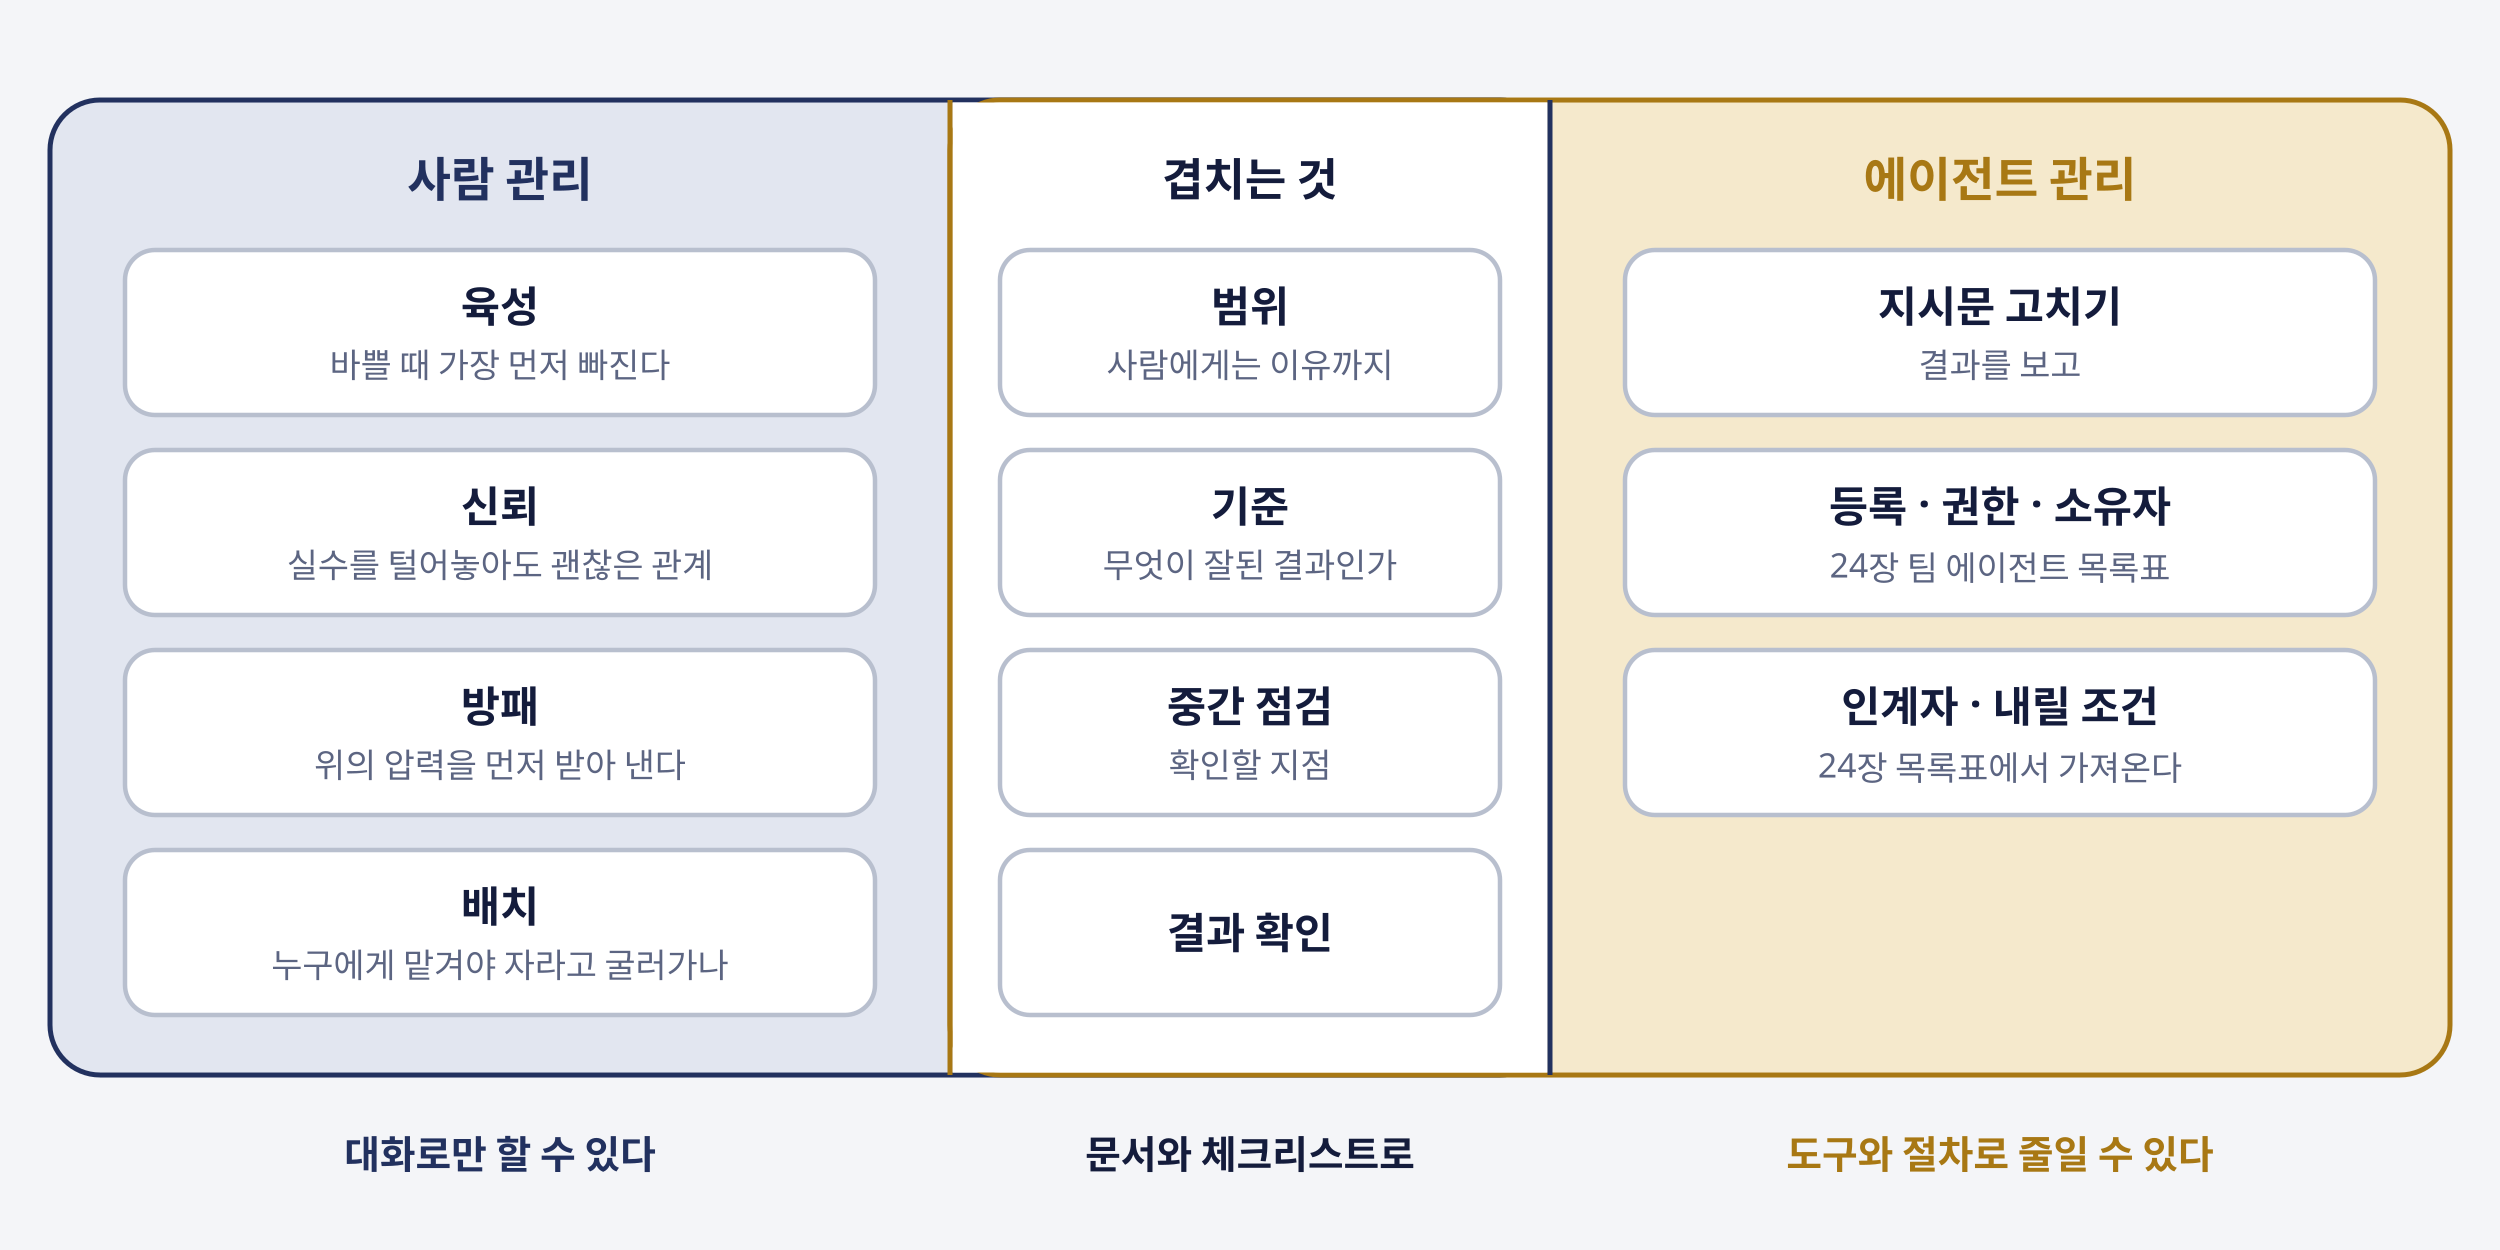
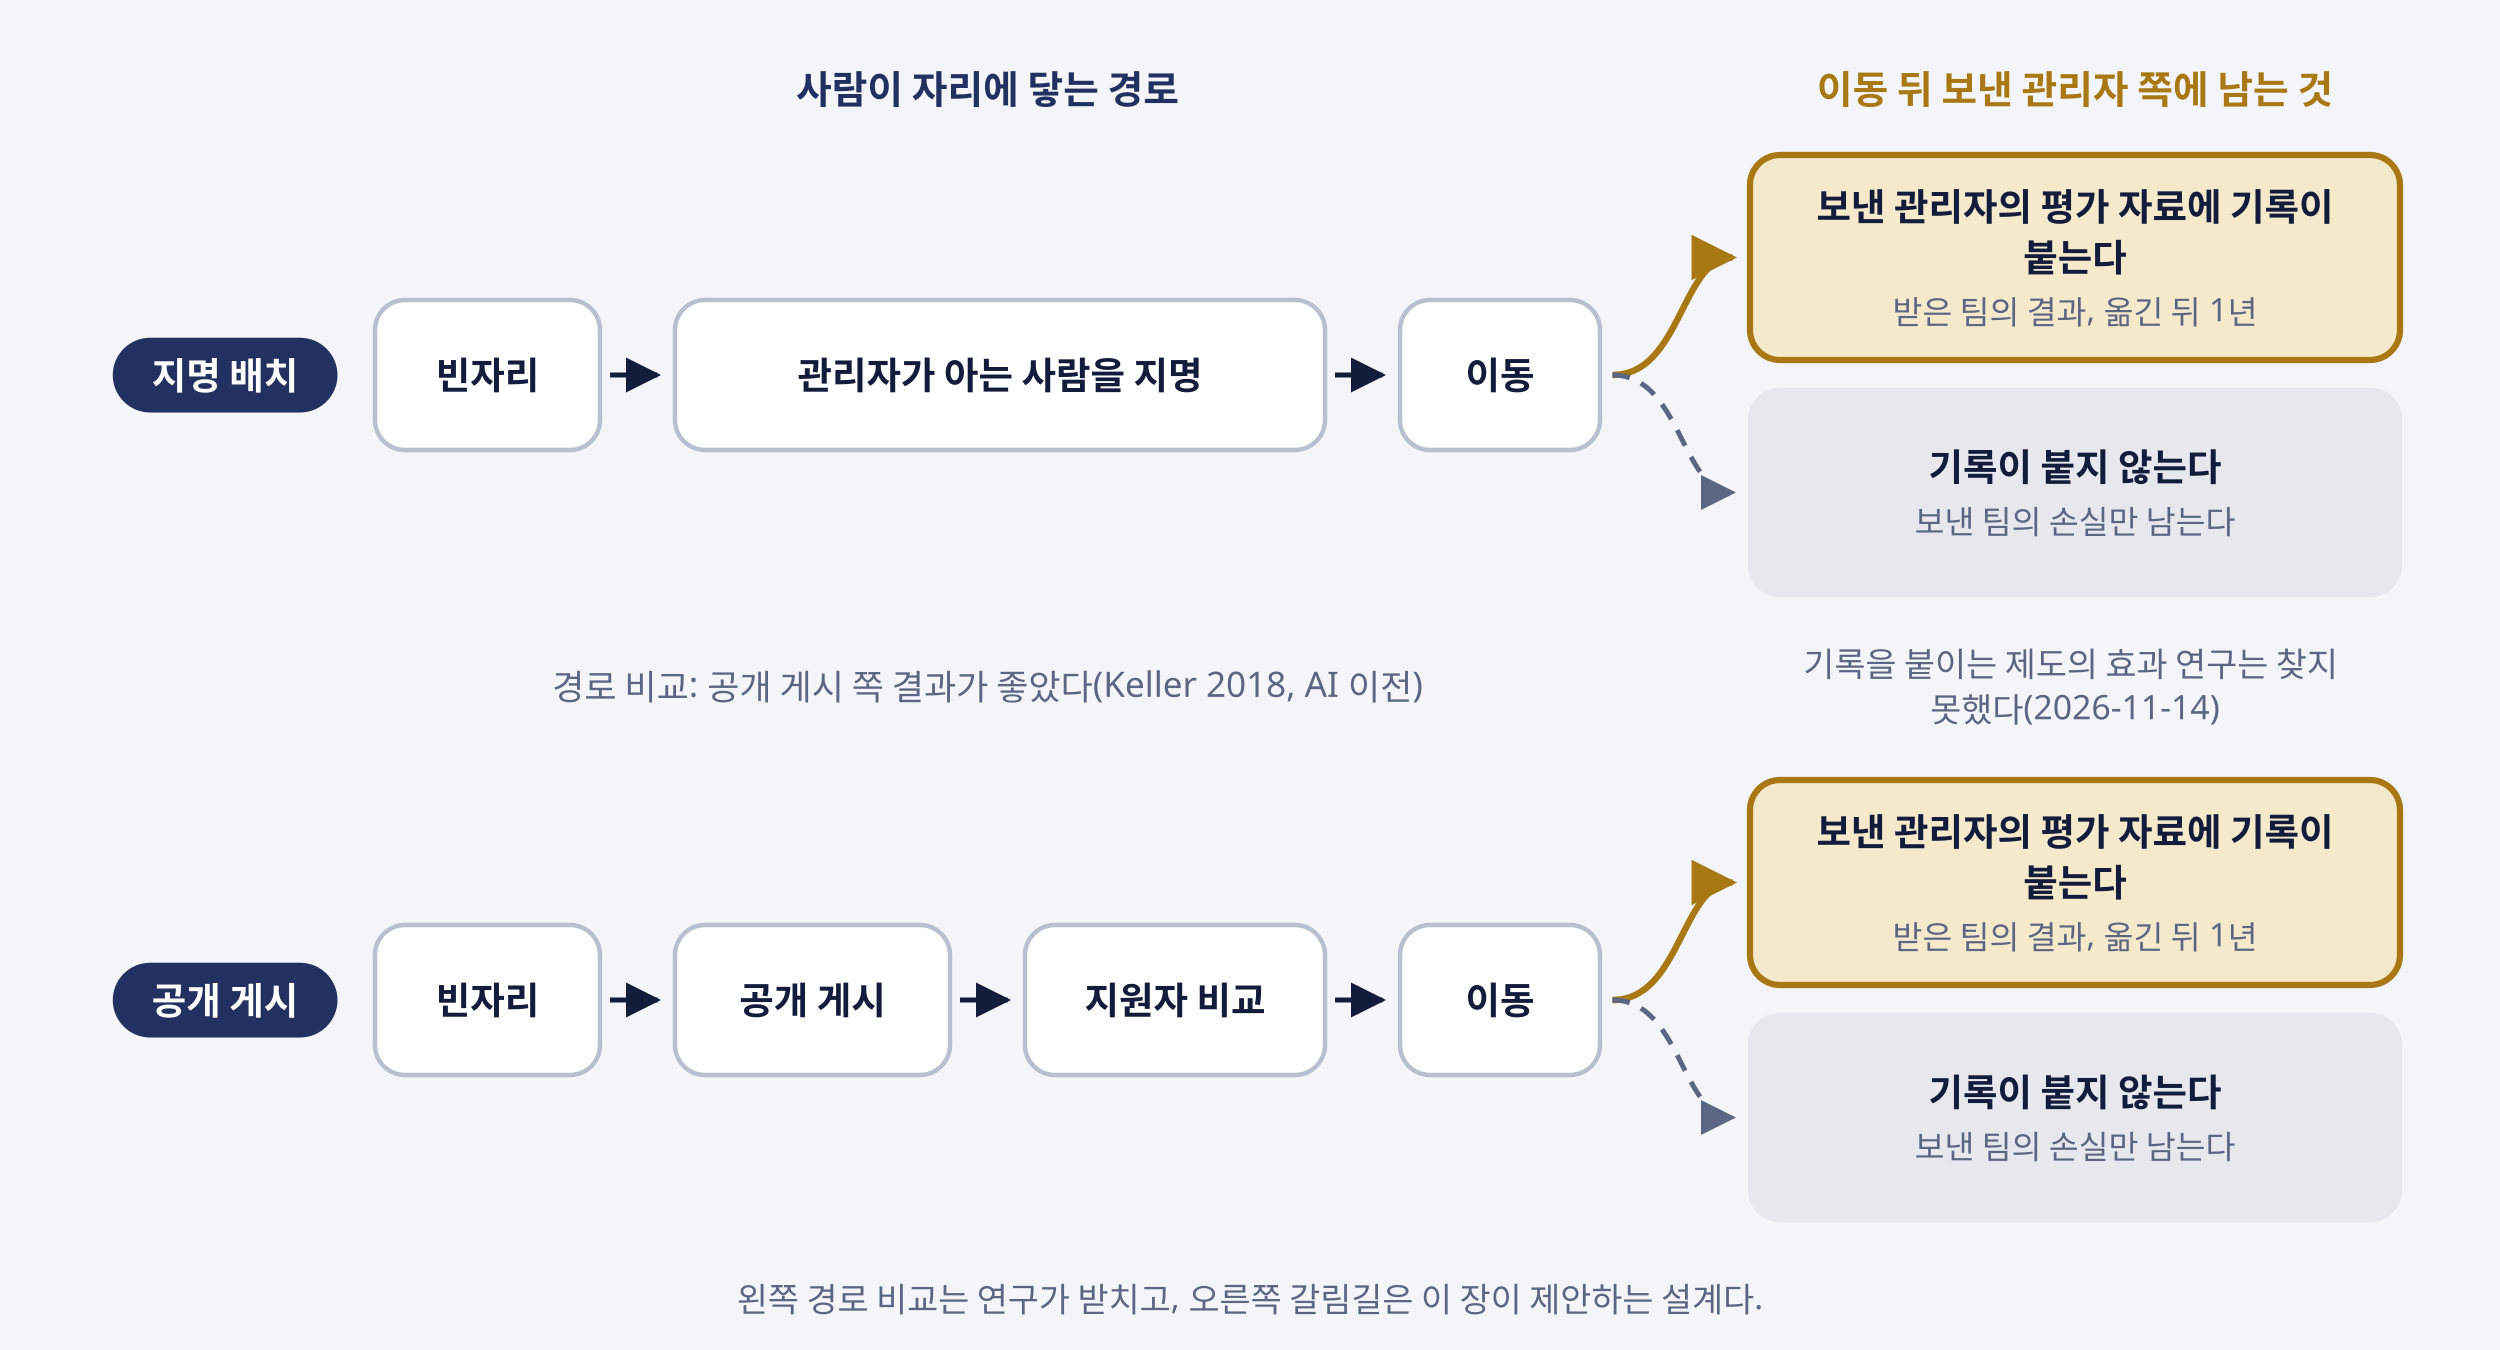
- <svg xmlns="http://www.w3.org/2000/svg" viewBox="0 0 1000 500" role="img" aria-label="사람 관리와 에이전트 관리가 겹치는 곳과 갈리는 곳" font-family="Pretendard,'Apple SD Gothic Neo','Noto Sans KR',sans-serif">
+ <svg xmlns="http://www.w3.org/2000/svg" viewBox="0 0 1000 540" role="img" aria-label="지명 배치 경로와 공개 게시 경로, 그리고 보낸 관리자의 평가 자료" font-family="Pretendard,'Apple SD Gothic Neo','Noto Sans KR',sans-serif">
  <defs>
    <marker id="mi" viewBox="0 0 10 10" refX="9" refY="5" markerWidth="7" markerHeight="7" orient="auto-start-reverse">
      <path d="M0,0L10,5L0,10z" fill="#141C3C" />
    </marker>
    <marker id="mc" viewBox="0 0 10 10" refX="9" refY="5" markerWidth="8" markerHeight="8" orient="auto-start-reverse">
      <path d="M0,0L10,5L0,10z" fill="#A87814" />
    </marker>
  </defs>
-   <rect width="1000" height="500" fill="#F4F5F8" />
-   <rect x="20.0" y="40.0" width="600.0" height="390.0" rx="20" fill="#E2E6F0" stroke="#22315F" stroke-width="2" />
-   <rect x="380.0" y="40.0" width="600.0" height="390.0" rx="20" fill="#F5E9CC" stroke="#A87814" stroke-width="2" />
-   <rect x="381" y="41" width="238" height="388" fill="#FFFFFF" />
-   <line x1="380" y1="40" x2="380" y2="430" stroke="#A87814" stroke-width="2" />
-   <line x1="620" y1="40" x2="620" y2="430" stroke="#22315F" stroke-width="2" />
-   <text fill="#22315F" font-size="19" font-weight="700" text-anchor="middle" dominant-baseline="middle">
-     <tspan x="200.0" y="72.0">사람 관리</tspan>
-   </text>
-   <text fill="#A87814" font-size="19" font-weight="700" text-anchor="middle" dominant-baseline="middle">
-     <tspan x="800.0" y="72.0">에이전트 관리</tspan>
-   </text>
-   <text fill="#141C3C" font-size="18" font-weight="700" text-anchor="middle" dominant-baseline="middle">
-     <tspan x="500.0" y="72.0">겹치는 것</tspan>
-   </text>
-   <rect x="50.0" y="100.0" width="300.0" height="66.0" rx="12" fill="#FFFFFF" stroke="#B8BFCE" stroke-width="1.8" />
-   <text x="200.0" y="128.8" fill="#141C3C" font-size="17" font-weight="700" text-anchor="middle">육성</text>
-   <text x="200.0" y="151.0" fill="#5C6582" font-size="13.5" font-weight="400" text-anchor="middle">바쁠 때 가장 먼저 빠진다</text>
-   <rect x="50.0" y="180.0" width="300.0" height="66.0" rx="12" fill="#FFFFFF" stroke="#B8BFCE" stroke-width="1.8" />
-   <text x="200.0" y="208.8" fill="#141C3C" font-size="17" font-weight="700" text-anchor="middle">신뢰</text>
-   <text x="200.0" y="231.0" fill="#5C6582" font-size="13.5" font-weight="400" text-anchor="middle">실수를 털어놓아도 괜찮은 관계</text>
-   <rect x="50.0" y="260.0" width="300.0" height="66.0" rx="12" fill="#FFFFFF" stroke="#B8BFCE" stroke-width="1.8" />
-   <text x="200.0" y="288.8" fill="#141C3C" font-size="17" font-weight="700" text-anchor="middle">방패</text>
-   <text x="200.0" y="311.0" fill="#5C6582" font-size="13.5" font-weight="400" text-anchor="middle">위의 압력을 먼저 받아 낸다</text>
-   <rect x="50.0" y="340.0" width="300.0" height="66.0" rx="12" fill="#FFFFFF" stroke="#B8BFCE" stroke-width="1.8" />
-   <text x="200.0" y="368.8" fill="#141C3C" font-size="17" font-weight="700" text-anchor="middle">배치</text>
-   <text x="200.0" y="391.0" fill="#5C6582" font-size="13.5" font-weight="400" text-anchor="middle">누구에게 맡겨야 자라고 굴러가나</text>
-   <rect x="400.0" y="100.0" width="200.0" height="66.0" rx="12" fill="#FFFFFF" stroke="#B8BFCE" stroke-width="1.8" />
-   <text x="500.0" y="128.8" fill="#141C3C" font-size="17" font-weight="700" text-anchor="middle">범위</text>
-   <text x="500.0" y="151.0" fill="#5C6582" font-size="13.5" font-weight="400" text-anchor="middle">사람에게는 이유까지</text>
-   <rect x="400.0" y="180.0" width="200.0" height="66.0" rx="12" fill="#FFFFFF" stroke="#B8BFCE" stroke-width="1.8" />
-   <text x="500.0" y="208.8" fill="#141C3C" font-size="17" font-weight="700" text-anchor="middle">기준</text>
-   <text x="500.0" y="231.0" fill="#5C6582" font-size="13.5" font-weight="400" text-anchor="middle">무엇이 잘된 결과인가</text>
-   <rect x="400.0" y="260.0" width="200.0" height="66.0" rx="12" fill="#FFFFFF" stroke="#B8BFCE" stroke-width="1.8" />
-   <text x="500.0" y="288.8" fill="#141C3C" font-size="17" font-weight="700" text-anchor="middle">중간 점검</text>
-   <text x="500.0" y="311.0" fill="#5C6582" font-size="13.5" font-weight="400" text-anchor="middle">확인할 지점</text>
-   <rect x="400.0" y="340.0" width="200.0" height="66.0" rx="12" fill="#FFFFFF" stroke="#B8BFCE" stroke-width="1.8" />
-   <text x="500.0" y="379.4" fill="#141C3C" font-size="17" font-weight="700" text-anchor="middle">결과 확인</text>
-   <rect x="650.0" y="100.0" width="300.0" height="66.0" rx="12" fill="#FFFFFF" stroke="#B8BFCE" stroke-width="1.8" />
-   <text x="800.0" y="128.8" fill="#141C3C" font-size="17" font-weight="700" text-anchor="middle">지시문 고치기</text>
-   <text x="800.0" y="151.0" fill="#5C6582" font-size="13.5" font-weight="400" text-anchor="middle">결과를 보고</text>
-   <rect x="650.0" y="180.0" width="300.0" height="66.0" rx="12" fill="#FFFFFF" stroke="#B8BFCE" stroke-width="1.8" />
-   <text x="800.0" y="208.8" fill="#141C3C" font-size="17" font-weight="700" text-anchor="middle">등록 · 권한 · 소유자</text>
-   <text x="800.0" y="231.0" fill="#5C6582" font-size="13.5" font-weight="400" text-anchor="middle">24장 팀 에이전트 목록표</text>
-   <rect x="650.0" y="260.0" width="300.0" height="66.0" rx="12" fill="#FFFFFF" stroke="#B8BFCE" stroke-width="1.8" />
-   <text x="800.0" y="288.8" fill="#141C3C" font-size="17" font-weight="700" text-anchor="middle">인계자 · 내릴 조건</text>
-   <text x="800.0" y="311.0" fill="#5C6582" font-size="13.5" font-weight="400" text-anchor="middle">24장 목록표에서 가져온다</text>
+   <rect width="1000" height="540" fill="#F4F5F8" />
  <text fill="#22315F" font-size="15.5" font-weight="700" text-anchor="middle" dominant-baseline="middle">
-     <tspan x="200.0" y="462.0">대화로만 할 수 있다</tspan>
-   </text>
-   <text fill="#141C3C" font-size="15.5" font-weight="700" text-anchor="middle" dominant-baseline="middle">
-     <tspan x="500.0" y="462.0">문서와 체크리스트로</tspan>
+     <tspan x="395.0" y="36.0">사람이 자리에 닿는 경로</tspan>
  </text>
  <text fill="#A87814" font-size="15.5" font-weight="700" text-anchor="middle" dominant-baseline="middle">
-     <tspan x="800.0" y="462.0">도구와 절차로 줄일 수 있다</tspan>
+     <tspan x="830.0" y="36.0">이동 뒤 보낸 관리자 쪽에 남는 것</tspan>
+   </text>
+   <rect x="45.8" y="135.8" width="88.5" height="28.5" rx="14.25" fill="#22315F" stroke="#22315F" stroke-width="1.4" />
+   <text fill="#FFFFFF" font-size="15" font-weight="700" text-anchor="middle" dominant-baseline="middle">
+     <tspan x="90.0" y="150.5">지명 배치</tspan>
+   </text>
+   <rect x="150.0" y="120.0" width="90.0" height="60.0" rx="12" fill="#FFFFFF" stroke="#B8BFCE" stroke-width="1.8" />
+   <text x="195.0" y="155.6" fill="#141C3C" font-size="15" font-weight="700" text-anchor="middle">빈자리</text>
+   <rect x="270.0" y="120.0" width="260.0" height="60.0" rx="12" fill="#FFFFFF" stroke="#B8BFCE" stroke-width="1.8" />
+   <text x="400.0" y="155.6" fill="#141C3C" font-size="15" font-weight="700" text-anchor="middle">관리자가 아는 사람을 지명</text>
+   <rect x="560.0" y="120.0" width="80.0" height="60.0" rx="12" fill="#FFFFFF" stroke="#B8BFCE" stroke-width="1.8" />
+   <text x="600.0" y="155.6" fill="#141C3C" font-size="15" font-weight="700" text-anchor="middle">이동</text>
+   <defs>
+     <marker id="m0x" viewBox="0 0 10 10" refX="9" refY="5" markerWidth="7" markerHeight="7" orient="auto-start-reverse">
+       <path d="M0,0L10,5L0,10z" fill="#141C3C" />
+     </marker>
+   </defs>
+   <path d="M244,150 L263,150" fill="none" stroke="#141C3C" stroke-width="2" marker-end="url(#m0x)" />
+   <path d="M534,150 L553,150" fill="none" stroke="#141C3C" stroke-width="2" marker-end="url(#m0x)" />
+   <rect x="700.0" y="62.0" width="260.0" height="82.0" rx="12" fill="#F5E9CC" stroke="#A87814" stroke-width="2.5" />
+   <text x="830.0" y="88.2" fill="#141C3C" font-size="15" font-weight="700" text-anchor="middle">보낸 관리자의 평가 자료에 기록이</text>
+   <text x="830.0" y="108.5" fill="#141C3C" font-size="15" font-weight="700" text-anchor="middle">붙는다</text>
+   <text x="830.0" y="129.6" fill="#5C6582" font-size="13" font-weight="400" text-anchor="middle">받은 팀의 결과, 옮긴 뒤 1년</text>
+   <rect x="700.0" y="156.0" width="260.0" height="82.0" rx="12" fill="#E6E8EE" stroke="#E6E8EE" stroke-width="1.8" />
+   <text x="830.0" y="192.3" fill="#141C3C" font-size="15" font-weight="700" text-anchor="middle">기록이 붙지 않는다</text>
+   <text x="830.0" y="213.5" fill="#5C6582" font-size="13" font-weight="400" text-anchor="middle">보낸 팀의 손실만 남는다</text>
+   <defs>
+     <marker id="m1x" viewBox="0 0 10 10" refX="9" refY="5" markerWidth="7" markerHeight="7" orient="auto-start-reverse">
+       <path d="M0,0L10,5L0,10z" fill="#A87814" />
+     </marker>
+   </defs>
+   <path d="M645,150 C672.5,150 672.5,103.0 693,103.0" fill="none" stroke="#A87814" stroke-width="2.6" marker-end="url(#m1x)" />
+   <defs>
+     <marker id="m2x" viewBox="0 0 10 10" refX="9" refY="5" markerWidth="7" markerHeight="7" orient="auto-start-reverse">
+       <path d="M0,0L10,5L0,10z" fill="#5C6582" />
+     </marker>
+   </defs>
+   <path d="M645,150 C672.5,150 672.5,197.0 693,197.0" fill="none" stroke="#5C6582" stroke-width="2" stroke-dasharray="7 5" marker-end="url(#m2x)" />
+   <rect x="45.8" y="385.8" width="88.5" height="28.5" rx="14.25" fill="#22315F" stroke="#22315F" stroke-width="1.4" />
+   <text fill="#FFFFFF" font-size="15" font-weight="700" text-anchor="middle" dominant-baseline="middle">
+     <tspan x="90.0" y="400.5">공개 게시</tspan>
+   </text>
+   <rect x="150.0" y="370.0" width="90.0" height="60.0" rx="12" fill="#FFFFFF" stroke="#B8BFCE" stroke-width="1.8" />
+   <text x="195.0" y="405.6" fill="#141C3C" font-size="15" font-weight="700" text-anchor="middle">빈자리</text>
+   <rect x="270.0" y="370.0" width="110.0" height="60.0" rx="12" fill="#FFFFFF" stroke="#B8BFCE" stroke-width="1.8" />
+   <text x="325.0" y="405.6" fill="#141C3C" font-size="15" font-weight="700" text-anchor="middle">공개 게시</text>
+   <rect x="410.0" y="370.0" width="120.0" height="60.0" rx="12" fill="#FFFFFF" stroke="#B8BFCE" stroke-width="1.8" />
+   <text x="470.0" y="405.6" fill="#141C3C" font-size="15" font-weight="700" text-anchor="middle">지원자 비교</text>
+   <rect x="560.0" y="370.0" width="80.0" height="60.0" rx="12" fill="#FFFFFF" stroke="#B8BFCE" stroke-width="1.8" />
+   <text x="600.0" y="405.6" fill="#141C3C" font-size="15" font-weight="700" text-anchor="middle">이동</text>
+   <path d="M244,400 L263,400" fill="none" stroke="#141C3C" stroke-width="2" marker-end="url(#m0x)" />
+   <path d="M384,400 L403,400" fill="none" stroke="#141C3C" stroke-width="2" marker-end="url(#m0x)" />
+   <path d="M534,400 L553,400" fill="none" stroke="#141C3C" stroke-width="2" marker-end="url(#m0x)" />
+   <rect x="700.0" y="312.0" width="260.0" height="82.0" rx="12" fill="#F5E9CC" stroke="#A87814" stroke-width="2.5" />
+   <text x="830.0" y="338.2" fill="#141C3C" font-size="15" font-weight="700" text-anchor="middle">보낸 관리자의 평가 자료에 기록이</text>
+   <text x="830.0" y="358.5" fill="#141C3C" font-size="15" font-weight="700" text-anchor="middle">붙는다</text>
+   <text x="830.0" y="379.6" fill="#5C6582" font-size="13" font-weight="400" text-anchor="middle">받은 팀의 결과, 옮긴 뒤 1년</text>
+   <rect x="700.0" y="406.0" width="260.0" height="82.0" rx="12" fill="#E6E8EE" stroke="#E6E8EE" stroke-width="1.8" />
+   <text x="830.0" y="442.4" fill="#141C3C" font-size="15" font-weight="700" text-anchor="middle">기록이 붙지 않는다</text>
+   <text x="830.0" y="463.5" fill="#5C6582" font-size="13" font-weight="400" text-anchor="middle">보낸 팀의 손실만 남는다</text>
+   <path d="M645,400 C672.5,400 672.5,353.0 693,353.0" fill="none" stroke="#A87814" stroke-width="2.6" marker-end="url(#m1x)" />
+   <path d="M645,400 C672.5,400 672.5,447.0 693,447.0" fill="none" stroke="#5C6582" stroke-width="2" stroke-dasharray="7 5" marker-end="url(#m2x)" />
+   <text fill="#5C6582" font-size="14" font-weight="400" text-anchor="middle" dominant-baseline="middle">
+     <tspan x="395.0" y="275.0">경로 비교: 공개 게시 쪽 결과가 좋았다(Keller 2018, AI 이전)</tspan>
+   </text>
+   <text fill="#5C6582" font-size="13.5" font-weight="400" text-anchor="middle" dominant-baseline="middle">
+     <tspan x="830.0" y="265.9">기록을 붙이는 제도의 효과 연구는 찾지</tspan>
+     <tspan x="830.0" y="284.1">못했다(2026-11-14)</tspan>
+   </text>
+   <text fill="#5C6582" font-size="13.5" font-weight="400" text-anchor="middle" dominant-baseline="middle">
+     <tspan x="500.0" y="520.0">왼쪽 경로 비교는 연구가 받치고, 오른쪽 갈림길은 이 장이 제안하는 설계다.</tspan>
  </text>
</svg>
